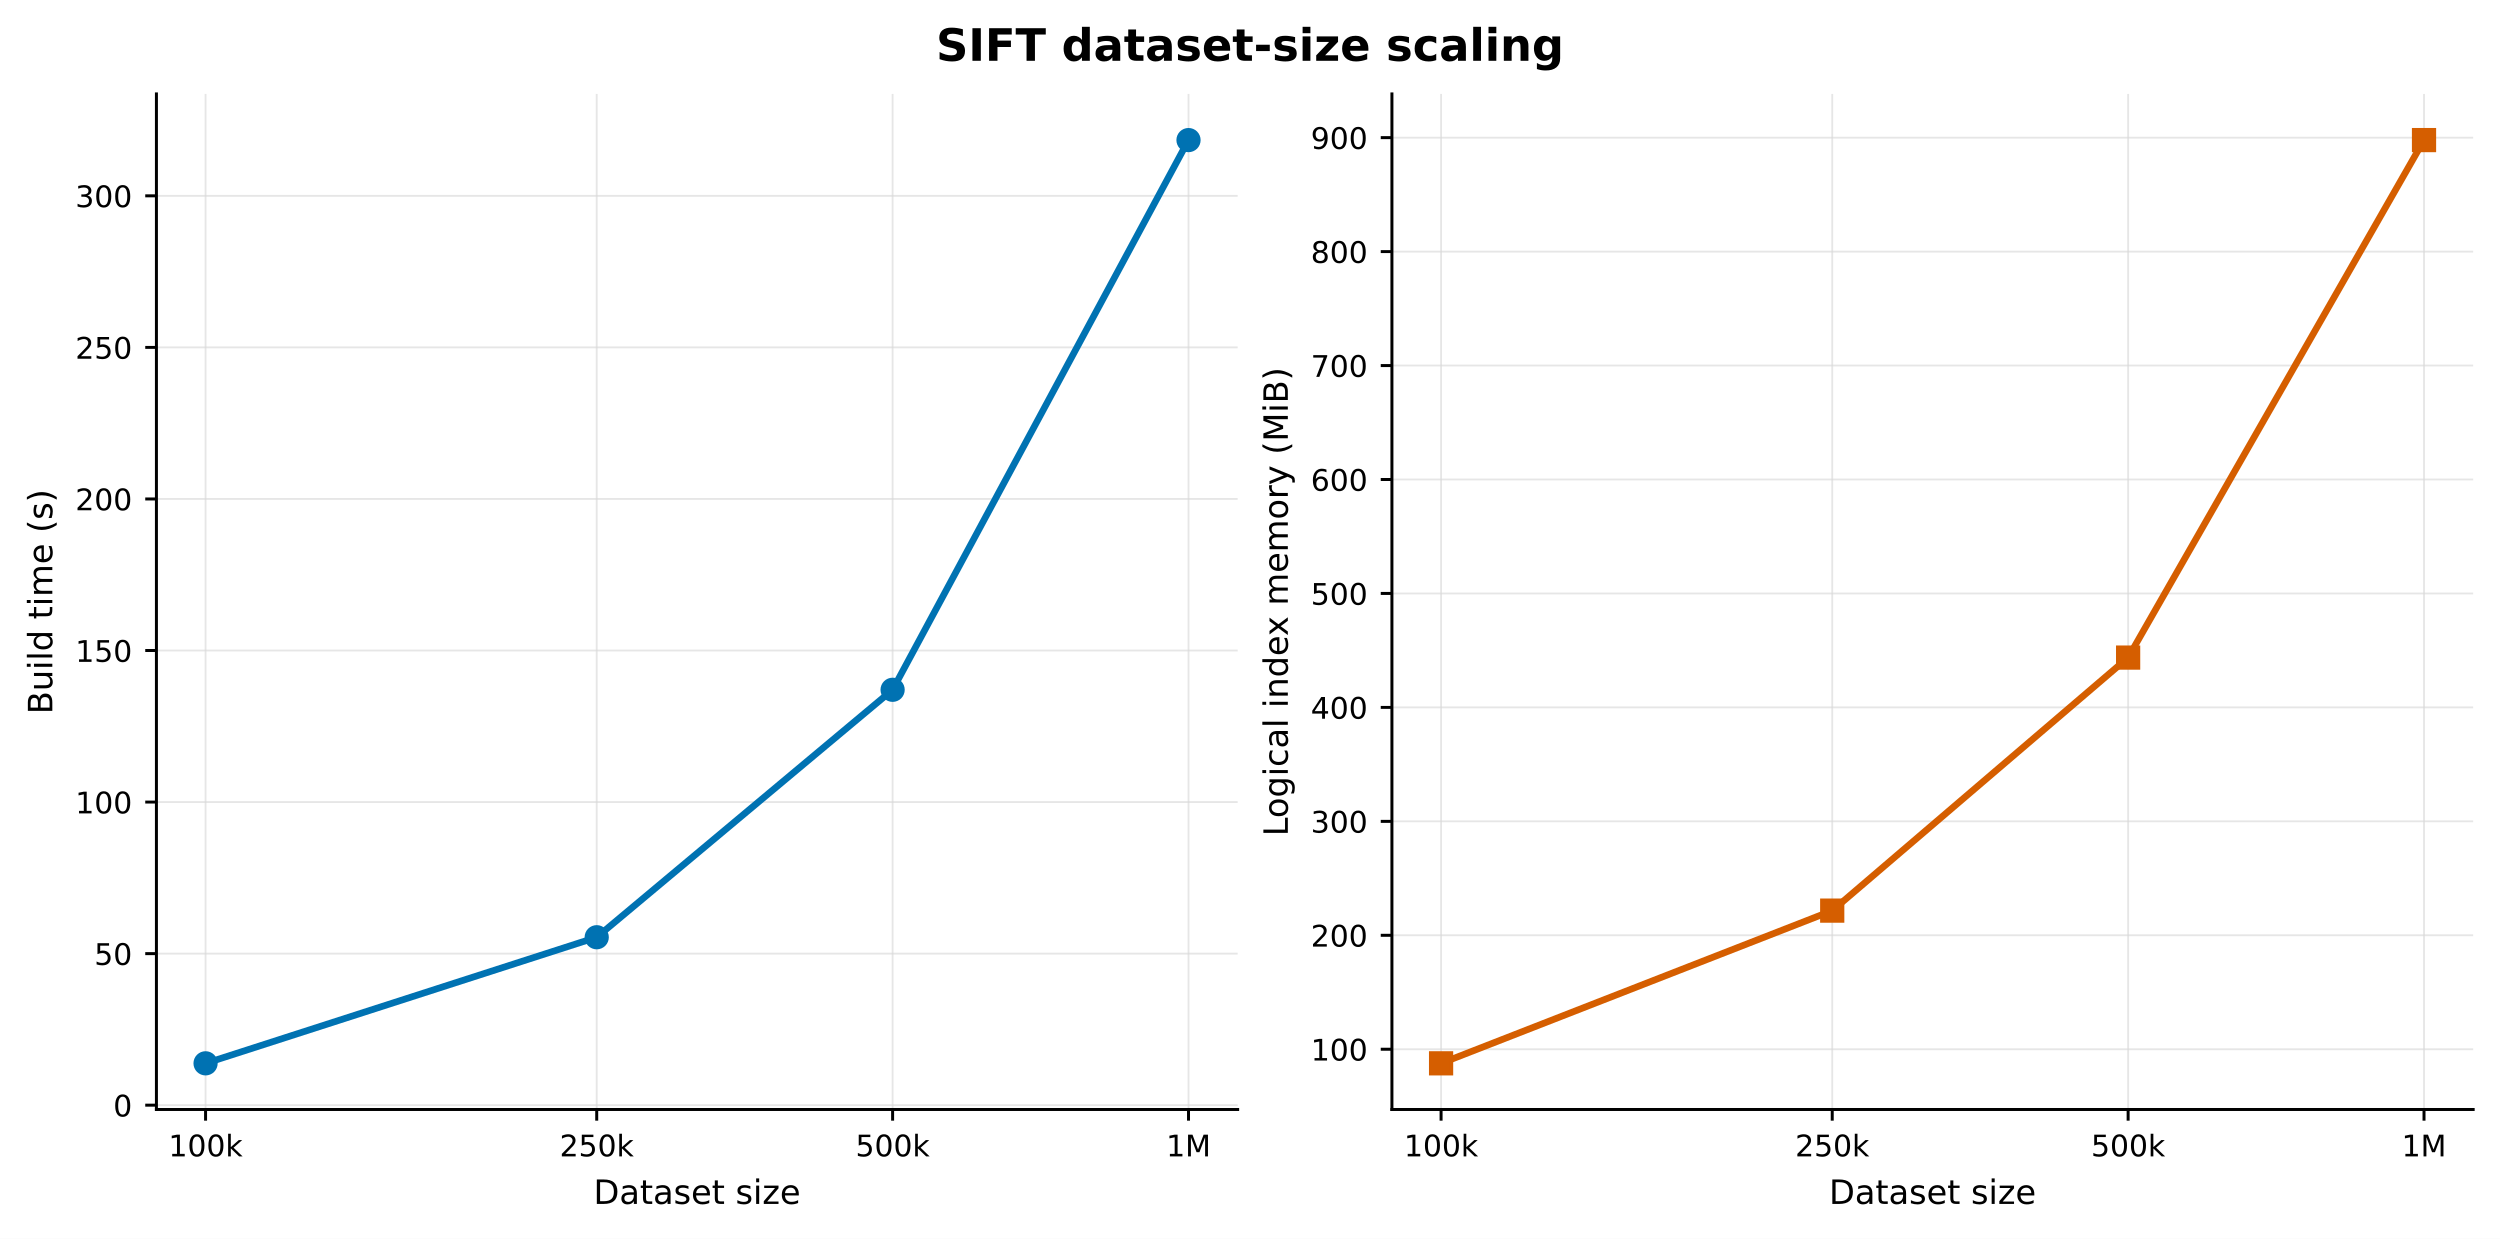
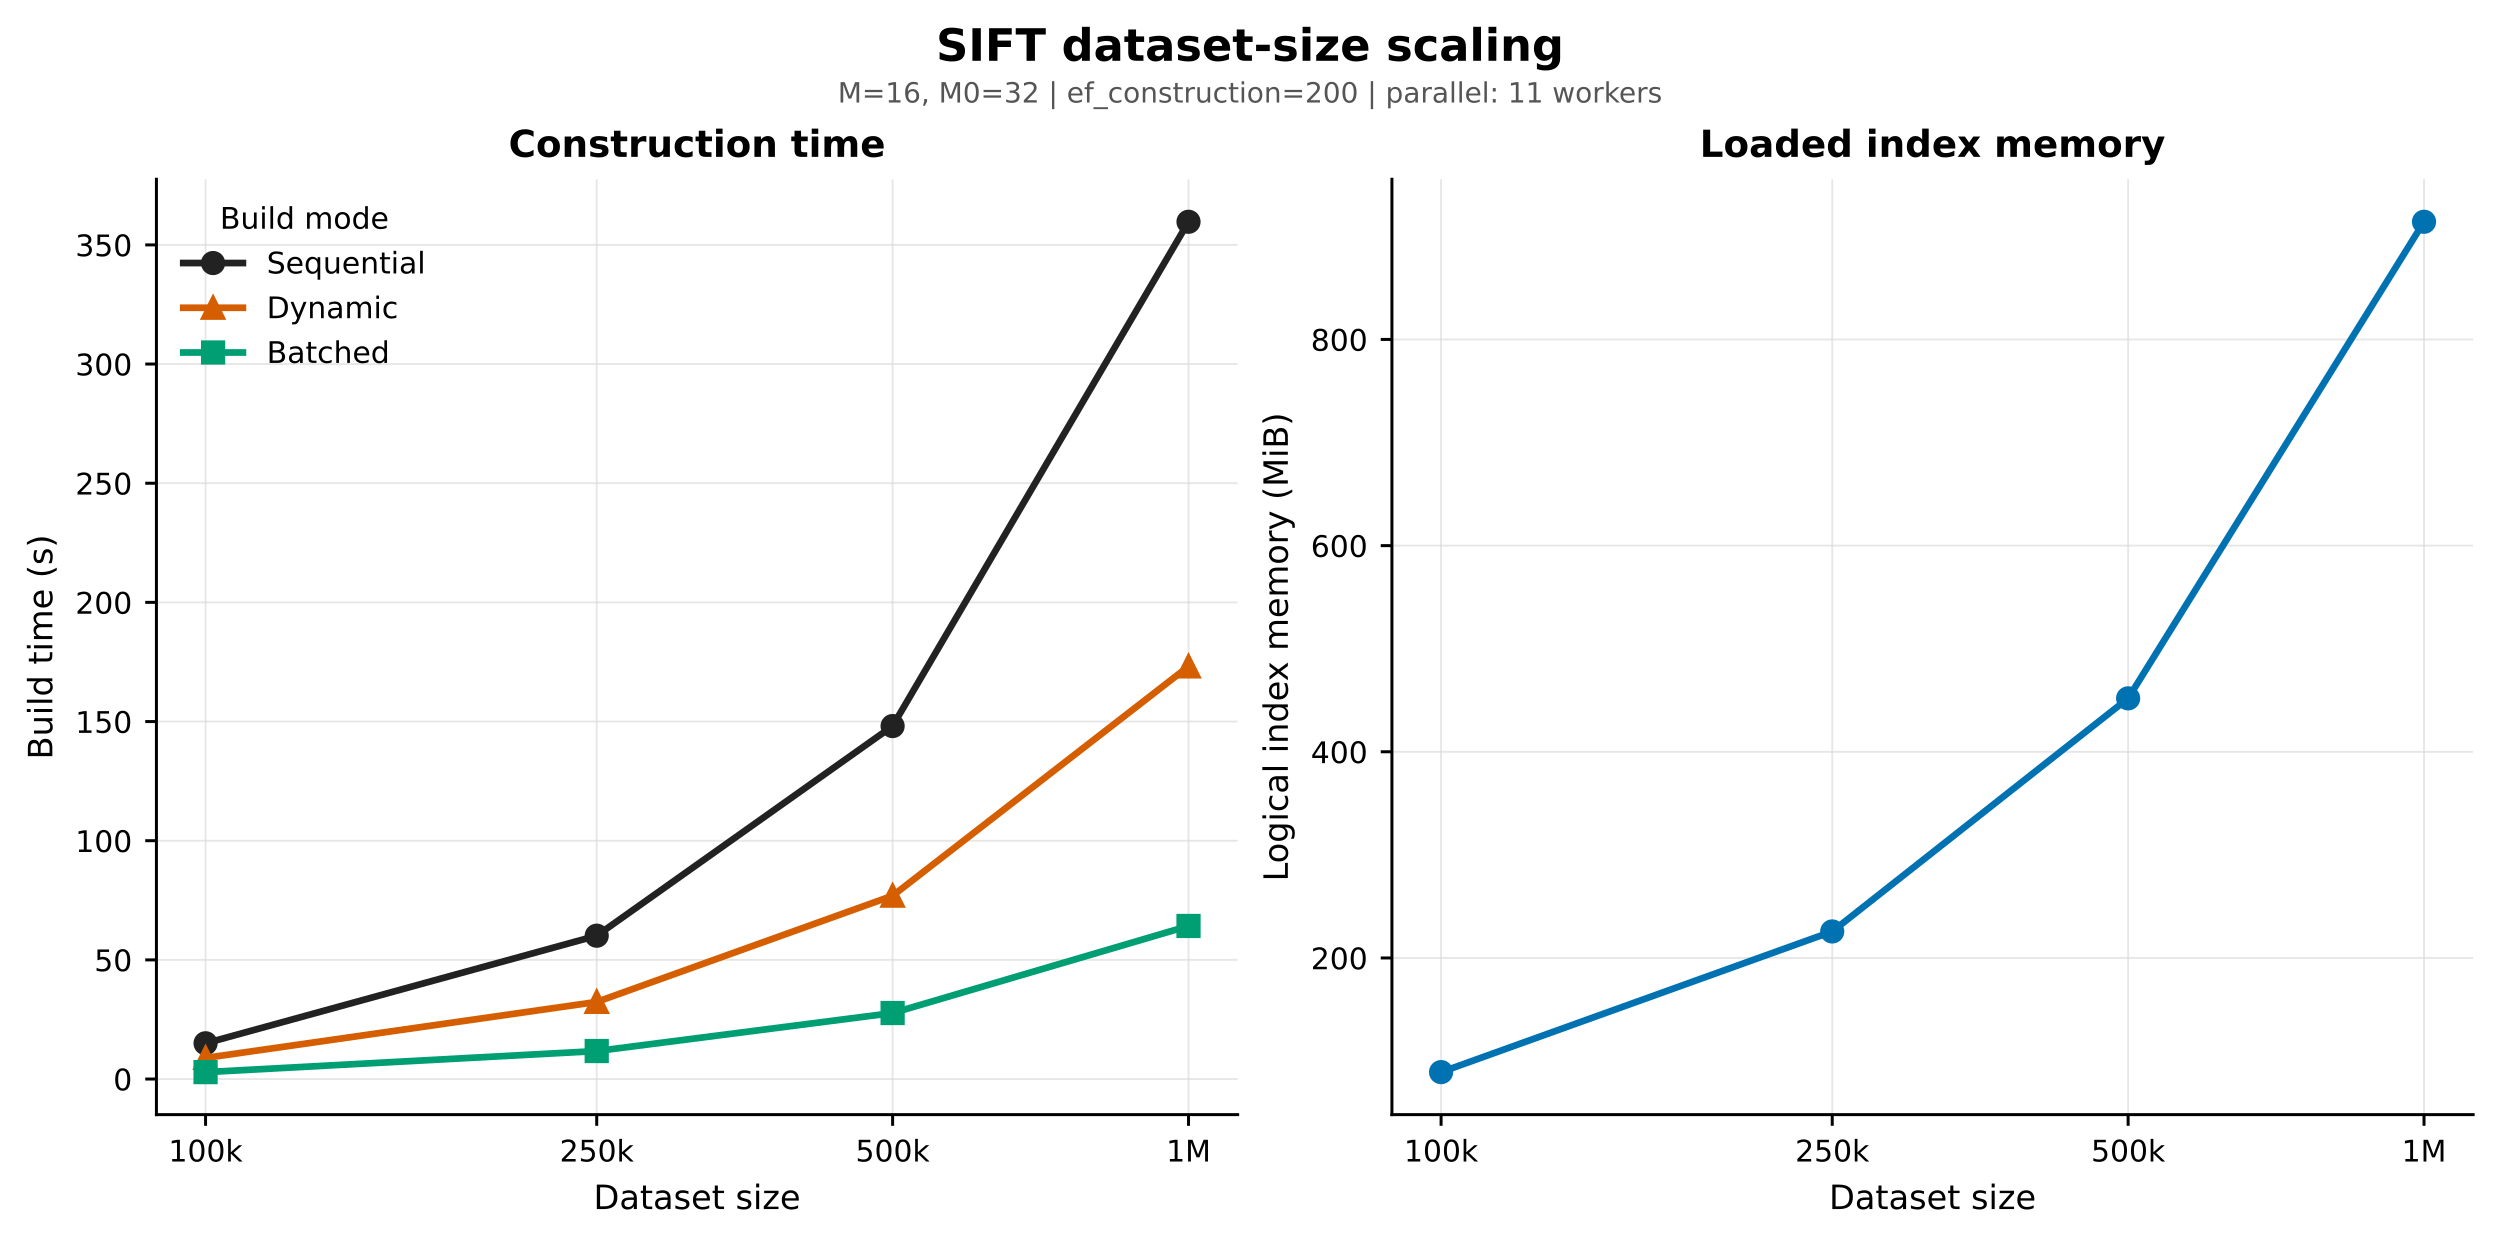
- <svg xmlns="http://www.w3.org/2000/svg" xmlns:xlink="http://www.w3.org/1999/xlink" width="670.8pt" height="332.4pt" viewBox="0 0 670.8 332.4" version="1.1">
+ <svg xmlns="http://www.w3.org/2000/svg" xmlns:xlink="http://www.w3.org/1999/xlink" width="670.8pt" height="333.78pt" viewBox="0 0 670.8 333.78" version="1.1">
  <defs>
    <style type="text/css">*{stroke-linejoin: round; stroke-linecap: butt}</style>
  </defs>
  <g id="figure_1">
    <g id="patch_1">
-       <path d="M 0 332.4  L 670.8 332.4  L 670.8 0  L 0 0  z " style="fill: #ffffff" />
+       <path d="M 0 333.78 L 670.8 333.78 L 670.8 0 L 0 0 z " style="fill: #ffffff" />
    </g>
    <g id="axes_1">
      <g id="patch_2">
-         <path d="M 41.971 297.698  L 332.088 297.698  L 332.088 25.201  L 41.971 25.201  z " style="fill: #ffffff" />
+         <path d="M 41.971 299.078 L 332.088 299.078 L 332.088 48.099 L 41.971 48.099 z " style="fill: #ffffff" />
      </g>
      <g id="matplotlib.axis_1">
        <g id="xtick_1">
          <g id="line2d_1">
-             <path d="M 55.158 297.698  L 55.158 25.201  " clip-path="url(#pb4a0483543)" style="fill: none; stroke: #d9d9d9; stroke-opacity: 0.65; stroke-width: 0.5; stroke-linecap: square" />
+             <path d="M 55.158 299.078 L 55.158 48.099 " clip-path="url(#p6b4b05e9ba)" style="fill: none; stroke: #d9d9d9; stroke-opacity: 0.65; stroke-width: 0.5; stroke-linecap: square" />
          </g>
          <g id="line2d_2">
            <defs>
-               <path id="m82d0e2807a" d="M 0 0  L 0 3  " style="stroke: #000000; stroke-width: 0.8" />
+               <path id="m8cea9a6908" d="M 0 0 L 0 3 " style="stroke: #000000; stroke-width: 0.8" />
            </defs>
            <g>
-               <use xlink:href="#m82d0e2807a" x="55.158" y="297.698" style="stroke: #000000; stroke-width: 0.8" />
+               <use xlink:href="#m8cea9a6908" x="55.158" y="299.078" style="stroke: #000000; stroke-width: 0.8" />
            </g>
          </g>
          <g id="text_1">
-             <text style="font-size: 8px; font-family: 'DejaVu Sans', sans-serif; text-anchor: middle" x="55.158" y="310.277" transform="rotate(-0 55.15784 310.2769)">100k</text>
+             <text style="font-size: 8px; font-family: 'DejaVu Sans', sans-serif; text-anchor: middle" x="55.158" y="311.657" transform="rotate(-0 55.15784 311.6572)">100k</text>
          </g>
        </g>
        <g id="xtick_2">
          <g id="line2d_3">
-             <path d="M 160.112 297.698  L 160.112 25.201  " clip-path="url(#pb4a0483543)" style="fill: none; stroke: #d9d9d9; stroke-opacity: 0.65; stroke-width: 0.5; stroke-linecap: square" />
+             <path d="M 160.112 299.078 L 160.112 48.099 " clip-path="url(#p6b4b05e9ba)" style="fill: none; stroke: #d9d9d9; stroke-opacity: 0.65; stroke-width: 0.5; stroke-linecap: square" />
          </g>
          <g id="line2d_4">
            <g>
-               <use xlink:href="#m82d0e2807a" x="160.112" y="297.698" style="stroke: #000000; stroke-width: 0.8" />
+               <use xlink:href="#m8cea9a6908" x="160.112" y="299.078" style="stroke: #000000; stroke-width: 0.8" />
            </g>
          </g>
          <g id="text_2">
-             <text style="font-size: 8px; font-family: 'DejaVu Sans', sans-serif; text-anchor: middle" x="160.112" y="310.277" transform="rotate(-0 160.1116 310.2769)">250k</text>
+             <text style="font-size: 8px; font-family: 'DejaVu Sans', sans-serif; text-anchor: middle" x="160.112" y="311.657" transform="rotate(-0 160.1116 311.6572)">250k</text>
          </g>
        </g>
        <g id="xtick_3">
          <g id="line2d_5">
-             <path d="M 239.506 297.698  L 239.506 25.201  " clip-path="url(#pb4a0483543)" style="fill: none; stroke: #d9d9d9; stroke-opacity: 0.65; stroke-width: 0.5; stroke-linecap: square" />
+             <path d="M 239.506 299.078 L 239.506 48.099 " clip-path="url(#p6b4b05e9ba)" style="fill: none; stroke: #d9d9d9; stroke-opacity: 0.65; stroke-width: 0.5; stroke-linecap: square" />
          </g>
          <g id="line2d_6">
            <g>
-               <use xlink:href="#m82d0e2807a" x="239.506" y="297.698" style="stroke: #000000; stroke-width: 0.8" />
+               <use xlink:href="#m8cea9a6908" x="239.506" y="299.078" style="stroke: #000000; stroke-width: 0.8" />
            </g>
          </g>
          <g id="text_3">
-             <text style="font-size: 8px; font-family: 'DejaVu Sans', sans-serif; text-anchor: middle" x="239.506" y="310.277" transform="rotate(-0 239.5061 310.2769)">500k</text>
+             <text style="font-size: 8px; font-family: 'DejaVu Sans', sans-serif; text-anchor: middle" x="239.506" y="311.657" transform="rotate(-0 239.5061 311.6572)">500k</text>
          </g>
        </g>
        <g id="xtick_4">
          <g id="line2d_7">
-             <path d="M 318.901 297.698  L 318.901 25.201  " clip-path="url(#pb4a0483543)" style="fill: none; stroke: #d9d9d9; stroke-opacity: 0.65; stroke-width: 0.5; stroke-linecap: square" />
+             <path d="M 318.901 299.078 L 318.901 48.099 " clip-path="url(#p6b4b05e9ba)" style="fill: none; stroke: #d9d9d9; stroke-opacity: 0.65; stroke-width: 0.5; stroke-linecap: square" />
          </g>
          <g id="line2d_8">
            <g>
-               <use xlink:href="#m82d0e2807a" x="318.901" y="297.698" style="stroke: #000000; stroke-width: 0.8" />
+               <use xlink:href="#m8cea9a6908" x="318.901" y="299.078" style="stroke: #000000; stroke-width: 0.8" />
            </g>
          </g>
          <g id="text_4">
-             <text style="font-size: 8px; font-family: 'DejaVu Sans', sans-serif; text-anchor: middle" x="318.901" y="310.276" transform="rotate(-0 318.9006 310.2763)">1M</text>
+             <text style="font-size: 8px; font-family: 'DejaVu Sans', sans-serif; text-anchor: middle" x="318.901" y="311.657" transform="rotate(-0 318.9006 311.6566)">1M</text>
          </g>
        </g>
        <g id="text_5">
-           <text style="font-size: 9px; font-family: 'DejaVu Sans', sans-serif; text-anchor: middle" x="187.029" y="323.037" transform="rotate(-0 187.0292 323.0374)">Dataset size</text>
+           <text style="font-size: 9px; font-family: 'DejaVu Sans', sans-serif; text-anchor: middle" x="187.029" y="324.418" transform="rotate(-0 187.0292 324.4177)">Dataset size</text>
        </g>
      </g>
      <g id="matplotlib.axis_2">
        <g id="ytick_1">
          <g id="line2d_9">
-             <path d="M 41.971 296.539  L 332.088 296.539  " clip-path="url(#pb4a0483543)" style="fill: none; stroke: #d9d9d9; stroke-opacity: 0.65; stroke-width: 0.5; stroke-linecap: square" />
+             <path d="M 41.971 289.528 L 332.088 289.528 " clip-path="url(#p6b4b05e9ba)" style="fill: none; stroke: #d9d9d9; stroke-opacity: 0.65; stroke-width: 0.5; stroke-linecap: square" />
          </g>
          <g id="line2d_10">
            <defs>
-               <path id="m4f04677eba" d="M 0 0  L -3 0  " style="stroke: #000000; stroke-width: 0.8" />
+               <path id="m367ddfedae" d="M 0 0 L -3 0 " style="stroke: #000000; stroke-width: 0.8" />
            </defs>
            <g>
-               <use xlink:href="#m4f04677eba" x="41.971" y="296.539" style="stroke: #000000; stroke-width: 0.8" />
+               <use xlink:href="#m367ddfedae" x="41.971" y="289.528" style="stroke: #000000; stroke-width: 0.8" />
            </g>
          </g>
          <g id="text_6">
-             <text style="font-size: 8px; font-family: 'DejaVu Sans', sans-serif; text-anchor: end" x="35.471" y="299.578" transform="rotate(-0 35.4707 299.578)">0</text>
+             <text style="font-size: 8px; font-family: 'DejaVu Sans', sans-serif; text-anchor: end" x="35.471" y="292.567" transform="rotate(-0 35.4707 292.567)">0</text>
          </g>
        </g>
        <g id="ytick_2">
          <g id="line2d_11">
-             <path d="M 41.971 255.874  L 332.088 255.874  " clip-path="url(#pb4a0483543)" style="fill: none; stroke: #d9d9d9; stroke-opacity: 0.65; stroke-width: 0.5; stroke-linecap: square" />
+             <path d="M 41.971 257.554 L 332.088 257.554 " clip-path="url(#p6b4b05e9ba)" style="fill: none; stroke: #d9d9d9; stroke-opacity: 0.65; stroke-width: 0.5; stroke-linecap: square" />
          </g>
          <g id="line2d_12">
            <g>
-               <use xlink:href="#m4f04677eba" x="41.971" y="255.874" style="stroke: #000000; stroke-width: 0.8" />
+               <use xlink:href="#m367ddfedae" x="41.971" y="257.554" style="stroke: #000000; stroke-width: 0.8" />
            </g>
          </g>
          <g id="text_7">
-             <text style="font-size: 8px; font-family: 'DejaVu Sans', sans-serif; text-anchor: end" x="35.471" y="258.913" transform="rotate(-0 35.4707 258.9135)">50</text>
+             <text style="font-size: 8px; font-family: 'DejaVu Sans', sans-serif; text-anchor: end" x="35.471" y="260.593" transform="rotate(-0 35.4707 260.593)">50</text>
          </g>
        </g>
        <g id="ytick_3">
          <g id="line2d_13">
-             <path d="M 41.971 215.21  L 332.088 215.21  " clip-path="url(#pb4a0483543)" style="fill: none; stroke: #d9d9d9; stroke-opacity: 0.65; stroke-width: 0.5; stroke-linecap: square" />
+             <path d="M 41.971 225.58 L 332.088 225.58 " clip-path="url(#p6b4b05e9ba)" style="fill: none; stroke: #d9d9d9; stroke-opacity: 0.65; stroke-width: 0.5; stroke-linecap: square" />
          </g>
          <g id="line2d_14">
            <g>
-               <use xlink:href="#m4f04677eba" x="41.971" y="215.21" style="stroke: #000000; stroke-width: 0.8" />
+               <use xlink:href="#m367ddfedae" x="41.971" y="225.58" style="stroke: #000000; stroke-width: 0.8" />
            </g>
          </g>
          <g id="text_8">
-             <text style="font-size: 8px; font-family: 'DejaVu Sans', sans-serif; text-anchor: end" x="35.471" y="218.249" transform="rotate(-0 35.4707 218.2489)">100</text>
+             <text style="font-size: 8px; font-family: 'DejaVu Sans', sans-serif; text-anchor: end" x="35.471" y="228.619" transform="rotate(-0 35.4707 228.6189)">100</text>
          </g>
        </g>
        <g id="ytick_4">
          <g id="line2d_15">
-             <path d="M 41.971 174.545  L 332.088 174.545  " clip-path="url(#pb4a0483543)" style="fill: none; stroke: #d9d9d9; stroke-opacity: 0.65; stroke-width: 0.5; stroke-linecap: square" />
+             <path d="M 41.971 193.606 L 332.088 193.606 " clip-path="url(#p6b4b05e9ba)" style="fill: none; stroke: #d9d9d9; stroke-opacity: 0.65; stroke-width: 0.5; stroke-linecap: square" />
          </g>
          <g id="line2d_16">
            <g>
-               <use xlink:href="#m4f04677eba" x="41.971" y="174.545" style="stroke: #000000; stroke-width: 0.8" />
+               <use xlink:href="#m367ddfedae" x="41.971" y="193.606" style="stroke: #000000; stroke-width: 0.8" />
            </g>
          </g>
          <g id="text_9">
-             <text style="font-size: 8px; font-family: 'DejaVu Sans', sans-serif; text-anchor: end" x="35.471" y="177.584" transform="rotate(-0 35.4707 177.5844)">150</text>
+             <text style="font-size: 8px; font-family: 'DejaVu Sans', sans-serif; text-anchor: end" x="35.471" y="196.645" transform="rotate(-0 35.4707 196.6448)">150</text>
          </g>
        </g>
        <g id="ytick_5">
          <g id="line2d_17">
-             <path d="M 41.971 133.881  L 332.088 133.881  " clip-path="url(#pb4a0483543)" style="fill: none; stroke: #d9d9d9; stroke-opacity: 0.65; stroke-width: 0.5; stroke-linecap: square" />
+             <path d="M 41.971 161.632 L 332.088 161.632 " clip-path="url(#p6b4b05e9ba)" style="fill: none; stroke: #d9d9d9; stroke-opacity: 0.65; stroke-width: 0.5; stroke-linecap: square" />
          </g>
          <g id="line2d_18">
            <g>
-               <use xlink:href="#m4f04677eba" x="41.971" y="133.881" style="stroke: #000000; stroke-width: 0.8" />
+               <use xlink:href="#m367ddfedae" x="41.971" y="161.632" style="stroke: #000000; stroke-width: 0.8" />
            </g>
          </g>
          <g id="text_10">
-             <text style="font-size: 8px; font-family: 'DejaVu Sans', sans-serif; text-anchor: end" x="35.471" y="136.92" transform="rotate(-0 35.4707 136.9198)">200</text>
+             <text style="font-size: 8px; font-family: 'DejaVu Sans', sans-serif; text-anchor: end" x="35.471" y="164.671" transform="rotate(-0 35.4707 164.6708)">200</text>
          </g>
        </g>
        <g id="ytick_6">
          <g id="line2d_19">
-             <path d="M 41.971 93.216  L 332.088 93.216  " clip-path="url(#pb4a0483543)" style="fill: none; stroke: #d9d9d9; stroke-opacity: 0.65; stroke-width: 0.5; stroke-linecap: square" />
+             <path d="M 41.971 129.658 L 332.088 129.658 " clip-path="url(#p6b4b05e9ba)" style="fill: none; stroke: #d9d9d9; stroke-opacity: 0.65; stroke-width: 0.5; stroke-linecap: square" />
          </g>
          <g id="line2d_20">
            <g>
-               <use xlink:href="#m4f04677eba" x="41.971" y="93.216" style="stroke: #000000; stroke-width: 0.8" />
+               <use xlink:href="#m367ddfedae" x="41.971" y="129.658" style="stroke: #000000; stroke-width: 0.8" />
            </g>
          </g>
          <g id="text_11">
-             <text style="font-size: 8px; font-family: 'DejaVu Sans', sans-serif; text-anchor: end" x="35.471" y="96.255" transform="rotate(-0 35.4707 96.2553)">250</text>
+             <text style="font-size: 8px; font-family: 'DejaVu Sans', sans-serif; text-anchor: end" x="35.471" y="132.697" transform="rotate(-0 35.4707 132.6967)">250</text>
          </g>
        </g>
        <g id="ytick_7">
          <g id="line2d_21">
-             <path d="M 41.971 52.552  L 332.088 52.552  " clip-path="url(#pb4a0483543)" style="fill: none; stroke: #d9d9d9; stroke-opacity: 0.65; stroke-width: 0.5; stroke-linecap: square" />
+             <path d="M 41.971 97.684 L 332.088 97.684 " clip-path="url(#p6b4b05e9ba)" style="fill: none; stroke: #d9d9d9; stroke-opacity: 0.65; stroke-width: 0.5; stroke-linecap: square" />
          </g>
          <g id="line2d_22">
            <g>
-               <use xlink:href="#m4f04677eba" x="41.971" y="52.552" style="stroke: #000000; stroke-width: 0.8" />
+               <use xlink:href="#m367ddfedae" x="41.971" y="97.684" style="stroke: #000000; stroke-width: 0.8" />
            </g>
          </g>
          <g id="text_12">
-             <text style="font-size: 8px; font-family: 'DejaVu Sans', sans-serif; text-anchor: end" x="35.471" y="55.591" transform="rotate(-0 35.4707 55.59076)">300</text>
-           </g>
-         </g>
-         <g id="text_13">
-           <text style="font-size: 9px; font-family: 'DejaVu Sans', sans-serif; text-anchor: middle" x="14.039" y="161.45" transform="rotate(-90 14.03859 161.4498)">Build time (s)</text>
-         </g>
-       </g>
-       <g id="line2d_23">
-         <path d="M 55.158 285.312  L 160.112 251.479  L 239.506 185.085  L 318.901 37.588  " clip-path="url(#pb4a0483543)" style="fill: none; stroke: #0072b2; stroke-width: 1.8; stroke-linecap: square" />
+             <text style="font-size: 8px; font-family: 'DejaVu Sans', sans-serif; text-anchor: end" x="35.471" y="100.723" transform="rotate(-0 35.4707 100.7227)">300</text>
+           </g>
+         </g>
+         <g id="ytick_8">
+           <g id="line2d_23">
+             <path d="M 41.971 65.71 L 332.088 65.71 " clip-path="url(#p6b4b05e9ba)" style="fill: none; stroke: #d9d9d9; stroke-opacity: 0.65; stroke-width: 0.5; stroke-linecap: square" />
+           </g>
+           <g id="line2d_24">
+             <g>
+               <use xlink:href="#m367ddfedae" x="41.971" y="65.71" style="stroke: #000000; stroke-width: 0.8" />
+             </g>
+           </g>
+           <g id="text_13">
+             <text style="font-size: 8px; font-family: 'DejaVu Sans', sans-serif; text-anchor: end" x="35.471" y="68.749" transform="rotate(-0 35.4707 68.74862)">350</text>
+           </g>
+         </g>
+         <g id="text_14">
+           <text style="font-size: 9px; font-family: 'DejaVu Sans', sans-serif; text-anchor: middle" x="14.039" y="173.589" transform="rotate(-90 14.03859 173.5886)">Build time (s)</text>
+         </g>
+       </g>
+       <g id="line2d_25">
+         <path d="M 55.158 279.932 L 160.112 251.068 L 239.506 194.815 L 318.901 59.507 " clip-path="url(#p6b4b05e9ba)" style="fill: none; stroke: #222222; stroke-width: 1.8; stroke-linecap: square" />
        <defs>
-           <path id="md39292e509" d="M 0 2.75  C 0.729 2.75 1.429 2.46 1.945 1.945  C 2.46 1.429 2.75 0.729 2.75 0  C 2.75 -0.729 2.46 -1.429 1.945 -1.945  C 1.429 -2.46 0.729 -2.75 0 -2.75  C -0.729 -2.75 -1.429 -2.46 -1.945 -1.945  C -2.46 -1.429 -2.75 -0.729 -2.75 0  C -2.75 0.729 -2.46 1.429 -1.945 1.945  C -1.429 2.46 -0.729 2.75 0 2.75  z " style="stroke: #0072b2" />
+           <path id="m003d7ee385" d="M 0 2.75 C 0.729 2.75 1.429 2.46 1.945 1.945 C 2.46 1.429 2.75 0.729 2.75 0 C 2.75 -0.729 2.46 -1.429 1.945 -1.945 C 1.429 -2.46 0.729 -2.75 0 -2.75 C -0.729 -2.75 -1.429 -2.46 -1.945 -1.945 C -2.46 -1.429 -2.75 -0.729 -2.75 0 C -2.75 0.729 -2.46 1.429 -1.945 1.945 C -1.429 2.46 -0.729 2.75 0 2.75 z " style="stroke: #222222" />
        </defs>
-         <g clip-path="url(#pb4a0483543)">
-           <use xlink:href="#md39292e509" x="55.158" y="285.312" style="fill: #0072b2; stroke: #0072b2" />
-           <use xlink:href="#md39292e509" x="160.112" y="251.479" style="fill: #0072b2; stroke: #0072b2" />
-           <use xlink:href="#md39292e509" x="239.506" y="185.085" style="fill: #0072b2; stroke: #0072b2" />
-           <use xlink:href="#md39292e509" x="318.901" y="37.588" style="fill: #0072b2; stroke: #0072b2" />
+         <g clip-path="url(#p6b4b05e9ba)">
+           <use xlink:href="#m003d7ee385" x="55.158" y="279.932" style="fill: #222222; stroke: #222222" />
+           <use xlink:href="#m003d7ee385" x="160.112" y="251.068" style="fill: #222222; stroke: #222222" />
+           <use xlink:href="#m003d7ee385" x="239.506" y="194.815" style="fill: #222222; stroke: #222222" />
+           <use xlink:href="#m003d7ee385" x="318.901" y="59.507" style="fill: #222222; stroke: #222222" />
+         </g>
+       </g>
+       <g id="line2d_26">
+         <path d="M 55.158 283.853 L 160.112 268.835 L 239.506 240.34 L 318.901 178.812 " clip-path="url(#p6b4b05e9ba)" style="fill: none; stroke: #d55e00; stroke-width: 1.8; stroke-linecap: square" />
+         <defs>
+           <path id="m3664ea0b49" d="M 0 -2.75 L -2.75 2.75 L 2.75 2.75 z " style="stroke: #d55e00; stroke-linejoin: miter" />
+         </defs>
+         <g clip-path="url(#p6b4b05e9ba)">
+           <use xlink:href="#m3664ea0b49" x="55.158" y="283.853" style="fill: #d55e00; stroke: #d55e00; stroke-linejoin: miter" />
+           <use xlink:href="#m3664ea0b49" x="160.112" y="268.835" style="fill: #d55e00; stroke: #d55e00; stroke-linejoin: miter" />
+           <use xlink:href="#m3664ea0b49" x="239.506" y="240.34" style="fill: #d55e00; stroke: #d55e00; stroke-linejoin: miter" />
+           <use xlink:href="#m3664ea0b49" x="318.901" y="178.812" style="fill: #d55e00; stroke: #d55e00; stroke-linejoin: miter" />
+         </g>
+       </g>
+       <g id="line2d_27">
+         <path d="M 55.158 287.67 L 160.112 282.014 L 239.506 271.817 L 318.901 248.455 " clip-path="url(#p6b4b05e9ba)" style="fill: none; stroke: #009e73; stroke-width: 1.8; stroke-linecap: square" />
+         <defs>
+           <path id="m1ece31d849" d="M -2.75 2.75 L 2.75 2.75 L 2.75 -2.75 L -2.75 -2.75 z " style="stroke: #009e73; stroke-linejoin: miter" />
+         </defs>
+         <g clip-path="url(#p6b4b05e9ba)">
+           <use xlink:href="#m1ece31d849" x="55.158" y="287.67" style="fill: #009e73; stroke: #009e73; stroke-linejoin: miter" />
+           <use xlink:href="#m1ece31d849" x="160.112" y="282.014" style="fill: #009e73; stroke: #009e73; stroke-linejoin: miter" />
+           <use xlink:href="#m1ece31d849" x="239.506" y="271.817" style="fill: #009e73; stroke: #009e73; stroke-linejoin: miter" />
+           <use xlink:href="#m1ece31d849" x="318.901" y="248.455" style="fill: #009e73; stroke: #009e73; stroke-linejoin: miter" />
        </g>
      </g>
      <g id="patch_3">
-         <path d="M 41.971 297.698  L 41.971 25.201  " style="fill: none; stroke: #000000; stroke-width: 0.8; stroke-linejoin: miter; stroke-linecap: square" />
+         <path d="M 41.971 299.078 L 41.971 48.099 " style="fill: none; stroke: #000000; stroke-width: 0.8; stroke-linejoin: miter; stroke-linecap: square" />
      </g>
      <g id="patch_4">
-         <path d="M 41.971 297.698  L 332.088 297.698  " style="fill: none; stroke: #000000; stroke-width: 0.8; stroke-linejoin: miter; stroke-linecap: square" />
+         <path d="M 41.971 299.078 L 332.088 299.078 " style="fill: none; stroke: #000000; stroke-width: 0.8; stroke-linejoin: miter; stroke-linecap: square" />
+       </g>
+       <g id="text_15">
+         <text style="font-weight: 700; font-size: 10px; font-family: 'DejaVu Sans', sans-serif; text-anchor: middle" x="187.029" y="42.099" transform="rotate(-0 187.0292 42.09868)">Construction time</text>
+       </g>
+       <g id="legend_1">
+         <g id="text_16">
+           <text style="font-size: 8px; font-family: 'DejaVu Sans', sans-serif; text-anchor: start" x="59.027" y="61.377" transform="rotate(-0 59.02695 61.37743)">Build mode</text>
+         </g>
+         <g id="line2d_28">
+           <path d="M 49.171 70.578 L 57.171 70.578 L 65.171 70.578 " style="fill: none; stroke: #222222; stroke-width: 1.8; stroke-linecap: square" />
+           <g>
+             <use xlink:href="#m003d7ee385" x="57.171" y="70.578" style="fill: #222222; stroke: #222222" />
+           </g>
+         </g>
+         <g id="text_17">
+           <text style="font-size: 8px; font-family: 'DejaVu Sans', sans-serif; text-anchor: start" x="71.571" y="73.378" transform="rotate(-0 71.5707 73.37805)">Sequential</text>
+         </g>
+         <g id="line2d_29">
+           <path d="M 49.171 82.579 L 57.171 82.579 L 65.171 82.579 " style="fill: none; stroke: #d55e00; stroke-width: 1.8; stroke-linecap: square" />
+           <g>
+             <use xlink:href="#m3664ea0b49" x="57.171" y="82.579" style="fill: #d55e00; stroke: #d55e00; stroke-linejoin: miter" />
+           </g>
+         </g>
+         <g id="text_18">
+           <text style="font-size: 8px; font-family: 'DejaVu Sans', sans-serif; text-anchor: start" x="71.571" y="85.379" transform="rotate(-0 71.5707 85.37868)">Dynamic</text>
+         </g>
+         <g id="line2d_30">
+           <path d="M 49.171 94.579 L 57.171 94.579 L 65.171 94.579 " style="fill: none; stroke: #009e73; stroke-width: 1.8; stroke-linecap: square" />
+           <g>
+             <use xlink:href="#m1ece31d849" x="57.171" y="94.579" style="fill: #009e73; stroke: #009e73; stroke-linejoin: miter" />
+           </g>
+         </g>
+         <g id="text_19">
+           <text style="font-size: 8px; font-family: 'DejaVu Sans', sans-serif; text-anchor: start" x="71.571" y="97.379" transform="rotate(-0 71.5707 97.3793)">Batched</text>
+         </g>
      </g>
    </g>
    <g id="axes_2">
      <g id="patch_5">
-         <path d="M 373.482 297.698  L 663.6 297.698  L 663.6 25.201  L 373.482 25.201  z " style="fill: #ffffff" />
+         <path d="M 373.482 299.078 L 663.6 299.078 L 663.6 48.099 L 373.482 48.099 z " style="fill: #ffffff" />
      </g>
      <g id="matplotlib.axis_3">
        <g id="xtick_5">
-           <g id="line2d_24">
-             <path d="M 386.67 297.698  L 386.67 25.201  " clip-path="url(#p98daf5ab69)" style="fill: none; stroke: #d9d9d9; stroke-opacity: 0.65; stroke-width: 0.5; stroke-linecap: square" />
-           </g>
-           <g id="line2d_25">
-             <g>
-               <use xlink:href="#m82d0e2807a" x="386.67" y="297.698" style="stroke: #000000; stroke-width: 0.8" />
-             </g>
-           </g>
-           <g id="text_14">
-             <text style="font-size: 8px; font-family: 'DejaVu Sans', sans-serif; text-anchor: middle" x="386.67" y="310.277" transform="rotate(-0 386.6696 310.2769)">100k</text>
+           <g id="line2d_31">
+             <path d="M 386.67 299.078 L 386.67 48.099 " clip-path="url(#pa9bfee4b8a)" style="fill: none; stroke: #d9d9d9; stroke-opacity: 0.65; stroke-width: 0.5; stroke-linecap: square" />
+           </g>
+           <g id="line2d_32">
+             <g>
+               <use xlink:href="#m8cea9a6908" x="386.67" y="299.078" style="stroke: #000000; stroke-width: 0.8" />
+             </g>
+           </g>
+           <g id="text_20">
+             <text style="font-size: 8px; font-family: 'DejaVu Sans', sans-serif; text-anchor: middle" x="386.67" y="311.657" transform="rotate(-0 386.6696 311.6572)">100k</text>
          </g>
        </g>
        <g id="xtick_6">
-           <g id="line2d_26">
-             <path d="M 491.623 297.698  L 491.623 25.201  " clip-path="url(#p98daf5ab69)" style="fill: none; stroke: #d9d9d9; stroke-opacity: 0.65; stroke-width: 0.5; stroke-linecap: square" />
-           </g>
-           <g id="line2d_27">
-             <g>
-               <use xlink:href="#m82d0e2807a" x="491.623" y="297.698" style="stroke: #000000; stroke-width: 0.8" />
-             </g>
-           </g>
-           <g id="text_15">
-             <text style="font-size: 8px; font-family: 'DejaVu Sans', sans-serif; text-anchor: middle" x="491.623" y="310.277" transform="rotate(-0 491.6234 310.2769)">250k</text>
+           <g id="line2d_33">
+             <path d="M 491.623 299.078 L 491.623 48.099 " clip-path="url(#pa9bfee4b8a)" style="fill: none; stroke: #d9d9d9; stroke-opacity: 0.65; stroke-width: 0.5; stroke-linecap: square" />
+           </g>
+           <g id="line2d_34">
+             <g>
+               <use xlink:href="#m8cea9a6908" x="491.623" y="299.078" style="stroke: #000000; stroke-width: 0.8" />
+             </g>
+           </g>
+           <g id="text_21">
+             <text style="font-size: 8px; font-family: 'DejaVu Sans', sans-serif; text-anchor: middle" x="491.623" y="311.657" transform="rotate(-0 491.6234 311.6572)">250k</text>
          </g>
        </g>
        <g id="xtick_7">
-           <g id="line2d_28">
-             <path d="M 571.018 297.698  L 571.018 25.201  " clip-path="url(#p98daf5ab69)" style="fill: none; stroke: #d9d9d9; stroke-opacity: 0.65; stroke-width: 0.5; stroke-linecap: square" />
-           </g>
-           <g id="line2d_29">
-             <g>
-               <use xlink:href="#m82d0e2807a" x="571.018" y="297.698" style="stroke: #000000; stroke-width: 0.8" />
-             </g>
-           </g>
-           <g id="text_16">
-             <text style="font-size: 8px; font-family: 'DejaVu Sans', sans-serif; text-anchor: middle" x="571.018" y="310.277" transform="rotate(-0 571.0179 310.2769)">500k</text>
+           <g id="line2d_35">
+             <path d="M 571.018 299.078 L 571.018 48.099 " clip-path="url(#pa9bfee4b8a)" style="fill: none; stroke: #d9d9d9; stroke-opacity: 0.65; stroke-width: 0.5; stroke-linecap: square" />
+           </g>
+           <g id="line2d_36">
+             <g>
+               <use xlink:href="#m8cea9a6908" x="571.018" y="299.078" style="stroke: #000000; stroke-width: 0.8" />
+             </g>
+           </g>
+           <g id="text_22">
+             <text style="font-size: 8px; font-family: 'DejaVu Sans', sans-serif; text-anchor: middle" x="571.018" y="311.657" transform="rotate(-0 571.0179 311.6572)">500k</text>
          </g>
        </g>
        <g id="xtick_8">
-           <g id="line2d_30">
-             <path d="M 650.412 297.698  L 650.412 25.201  " clip-path="url(#p98daf5ab69)" style="fill: none; stroke: #d9d9d9; stroke-opacity: 0.65; stroke-width: 0.5; stroke-linecap: square" />
-           </g>
-           <g id="line2d_31">
-             <g>
-               <use xlink:href="#m82d0e2807a" x="650.412" y="297.698" style="stroke: #000000; stroke-width: 0.8" />
-             </g>
-           </g>
-           <g id="text_17">
-             <text style="font-size: 8px; font-family: 'DejaVu Sans', sans-serif; text-anchor: middle" x="650.412" y="310.276" transform="rotate(-0 650.4124 310.2763)">1M</text>
-           </g>
-         </g>
-         <g id="text_18">
-           <text style="font-size: 9px; font-family: 'DejaVu Sans', sans-serif; text-anchor: middle" x="518.541" y="323.037" transform="rotate(-0 518.541 323.0374)">Dataset size</text>
+           <g id="line2d_37">
+             <path d="M 650.412 299.078 L 650.412 48.099 " clip-path="url(#pa9bfee4b8a)" style="fill: none; stroke: #d9d9d9; stroke-opacity: 0.65; stroke-width: 0.5; stroke-linecap: square" />
+           </g>
+           <g id="line2d_38">
+             <g>
+               <use xlink:href="#m8cea9a6908" x="650.412" y="299.078" style="stroke: #000000; stroke-width: 0.8" />
+             </g>
+           </g>
+           <g id="text_23">
+             <text style="font-size: 8px; font-family: 'DejaVu Sans', sans-serif; text-anchor: middle" x="650.412" y="311.657" transform="rotate(-0 650.4124 311.6566)">1M</text>
+           </g>
+         </g>
+         <g id="text_24">
+           <text style="font-size: 9px; font-family: 'DejaVu Sans', sans-serif; text-anchor: middle" x="518.541" y="324.418" transform="rotate(-0 518.541 324.4177)">Dataset size</text>
        </g>
      </g>
      <g id="matplotlib.axis_4">
-         <g id="ytick_8">
-           <g id="line2d_32">
-             <path d="M 373.482 281.532  L 663.6 281.532  " clip-path="url(#p98daf5ab69)" style="fill: none; stroke: #d9d9d9; stroke-opacity: 0.65; stroke-width: 0.5; stroke-linecap: square" />
-           </g>
-           <g id="line2d_33">
-             <g>
-               <use xlink:href="#m4f04677eba" x="373.482" y="281.532" style="stroke: #000000; stroke-width: 0.8" />
-             </g>
-           </g>
-           <g id="text_19">
-             <text style="font-size: 8px; font-family: 'DejaVu Sans', sans-serif; text-anchor: end" x="366.982" y="284.571" transform="rotate(-0 366.9825 284.571)">100</text>
-           </g>
-         </g>
        <g id="ytick_9">
-           <g id="line2d_34">
-             <path d="M 373.482 250.957  L 663.6 250.957  " clip-path="url(#p98daf5ab69)" style="fill: none; stroke: #d9d9d9; stroke-opacity: 0.65; stroke-width: 0.5; stroke-linecap: square" />
-           </g>
-           <g id="line2d_35">
-             <g>
-               <use xlink:href="#m4f04677eba" x="373.482" y="250.957" style="stroke: #000000; stroke-width: 0.8" />
-             </g>
-           </g>
-           <g id="text_20">
-             <text style="font-size: 8px; font-family: 'DejaVu Sans', sans-serif; text-anchor: end" x="366.982" y="253.996" transform="rotate(-0 366.9825 253.9963)">200</text>
+           <g id="line2d_39">
+             <path d="M 373.482 257.041 L 663.6 257.041 " clip-path="url(#pa9bfee4b8a)" style="fill: none; stroke: #d9d9d9; stroke-opacity: 0.65; stroke-width: 0.5; stroke-linecap: square" />
+           </g>
+           <g id="line2d_40">
+             <g>
+               <use xlink:href="#m367ddfedae" x="373.482" y="257.041" style="stroke: #000000; stroke-width: 0.8" />
+             </g>
+           </g>
+           <g id="text_25">
+             <text style="font-size: 8px; font-family: 'DejaVu Sans', sans-serif; text-anchor: end" x="366.982" y="260.08" transform="rotate(-0 366.9825 260.0796)">200</text>
          </g>
        </g>
        <g id="ytick_10">
-           <g id="line2d_36">
-             <path d="M 373.482 220.383  L 663.6 220.383  " clip-path="url(#p98daf5ab69)" style="fill: none; stroke: #d9d9d9; stroke-opacity: 0.65; stroke-width: 0.5; stroke-linecap: square" />
-           </g>
-           <g id="line2d_37">
-             <g>
-               <use xlink:href="#m4f04677eba" x="373.482" y="220.383" style="stroke: #000000; stroke-width: 0.8" />
-             </g>
-           </g>
-           <g id="text_21">
-             <text style="font-size: 8px; font-family: 'DejaVu Sans', sans-serif; text-anchor: end" x="366.982" y="223.422" transform="rotate(-0 366.9825 223.4216)">300</text>
+           <g id="line2d_41">
+             <path d="M 373.482 201.72 L 663.6 201.72 " clip-path="url(#pa9bfee4b8a)" style="fill: none; stroke: #d9d9d9; stroke-opacity: 0.65; stroke-width: 0.5; stroke-linecap: square" />
+           </g>
+           <g id="line2d_42">
+             <g>
+               <use xlink:href="#m367ddfedae" x="373.482" y="201.72" style="stroke: #000000; stroke-width: 0.8" />
+             </g>
+           </g>
+           <g id="text_26">
+             <text style="font-size: 8px; font-family: 'DejaVu Sans', sans-serif; text-anchor: end" x="366.982" y="204.759" transform="rotate(-0 366.9825 204.7591)">400</text>
          </g>
        </g>
        <g id="ytick_11">
-           <g id="line2d_38">
-             <path d="M 373.482 189.808  L 663.6 189.808  " clip-path="url(#p98daf5ab69)" style="fill: none; stroke: #d9d9d9; stroke-opacity: 0.65; stroke-width: 0.5; stroke-linecap: square" />
-           </g>
-           <g id="line2d_39">
-             <g>
-               <use xlink:href="#m4f04677eba" x="373.482" y="189.808" style="stroke: #000000; stroke-width: 0.8" />
-             </g>
-           </g>
-           <g id="text_22">
-             <text style="font-size: 8px; font-family: 'DejaVu Sans', sans-serif; text-anchor: end" x="366.982" y="192.847" transform="rotate(-0 366.9825 192.8469)">400</text>
+           <g id="line2d_43">
+             <path d="M 373.482 146.4 L 663.6 146.4 " clip-path="url(#pa9bfee4b8a)" style="fill: none; stroke: #d9d9d9; stroke-opacity: 0.65; stroke-width: 0.5; stroke-linecap: square" />
+           </g>
+           <g id="line2d_44">
+             <g>
+               <use xlink:href="#m367ddfedae" x="373.482" y="146.4" style="stroke: #000000; stroke-width: 0.8" />
+             </g>
+           </g>
+           <g id="text_27">
+             <text style="font-size: 8px; font-family: 'DejaVu Sans', sans-serif; text-anchor: end" x="366.982" y="149.439" transform="rotate(-0 366.9825 149.4387)">600</text>
          </g>
        </g>
        <g id="ytick_12">
-           <g id="line2d_40">
-             <path d="M 373.482 159.233  L 663.6 159.233  " clip-path="url(#p98daf5ab69)" style="fill: none; stroke: #d9d9d9; stroke-opacity: 0.65; stroke-width: 0.5; stroke-linecap: square" />
-           </g>
-           <g id="line2d_41">
-             <g>
-               <use xlink:href="#m4f04677eba" x="373.482" y="159.233" style="stroke: #000000; stroke-width: 0.8" />
-             </g>
-           </g>
-           <g id="text_23">
-             <text style="font-size: 8px; font-family: 'DejaVu Sans', sans-serif; text-anchor: end" x="366.982" y="162.272" transform="rotate(-0 366.9825 162.2722)">500</text>
-           </g>
-         </g>
-         <g id="ytick_13">
-           <g id="line2d_42">
-             <path d="M 373.482 128.658  L 663.6 128.658  " clip-path="url(#p98daf5ab69)" style="fill: none; stroke: #d9d9d9; stroke-opacity: 0.65; stroke-width: 0.5; stroke-linecap: square" />
-           </g>
-           <g id="line2d_43">
-             <g>
-               <use xlink:href="#m4f04677eba" x="373.482" y="128.658" style="stroke: #000000; stroke-width: 0.8" />
-             </g>
-           </g>
-           <g id="text_24">
-             <text style="font-size: 8px; font-family: 'DejaVu Sans', sans-serif; text-anchor: end" x="366.982" y="131.697" transform="rotate(-0 366.9825 131.6975)">600</text>
-           </g>
-         </g>
-         <g id="ytick_14">
-           <g id="line2d_44">
-             <path d="M 373.482 98.084  L 663.6 98.084  " clip-path="url(#p98daf5ab69)" style="fill: none; stroke: #d9d9d9; stroke-opacity: 0.65; stroke-width: 0.5; stroke-linecap: square" />
-           </g>
          <g id="line2d_45">
-             <g>
-               <use xlink:href="#m4f04677eba" x="373.482" y="98.084" style="stroke: #000000; stroke-width: 0.8" />
-             </g>
-           </g>
-           <g id="text_25">
-             <text style="font-size: 8px; font-family: 'DejaVu Sans', sans-serif; text-anchor: end" x="366.982" y="101.123" transform="rotate(-0 366.9825 101.1227)">700</text>
-           </g>
-         </g>
-         <g id="ytick_15">
+             <path d="M 373.482 91.079 L 663.6 91.079 " clip-path="url(#pa9bfee4b8a)" style="fill: none; stroke: #d9d9d9; stroke-opacity: 0.65; stroke-width: 0.5; stroke-linecap: square" />
+           </g>
          <g id="line2d_46">
-             <path d="M 373.482 67.509  L 663.6 67.509  " clip-path="url(#p98daf5ab69)" style="fill: none; stroke: #d9d9d9; stroke-opacity: 0.65; stroke-width: 0.5; stroke-linecap: square" />
-           </g>
-           <g id="line2d_47">
-             <g>
-               <use xlink:href="#m4f04677eba" x="373.482" y="67.509" style="stroke: #000000; stroke-width: 0.8" />
-             </g>
-           </g>
-           <g id="text_26">
-             <text style="font-size: 8px; font-family: 'DejaVu Sans', sans-serif; text-anchor: end" x="366.982" y="70.548" transform="rotate(-0 366.9825 70.54804)">800</text>
-           </g>
-         </g>
-         <g id="ytick_16">
-           <g id="line2d_48">
-             <path d="M 373.482 36.934  L 663.6 36.934  " clip-path="url(#p98daf5ab69)" style="fill: none; stroke: #d9d9d9; stroke-opacity: 0.65; stroke-width: 0.5; stroke-linecap: square" />
-           </g>
-           <g id="line2d_49">
-             <g>
-               <use xlink:href="#m4f04677eba" x="373.482" y="36.934" style="stroke: #000000; stroke-width: 0.8" />
-             </g>
-           </g>
-           <g id="text_27">
-             <text style="font-size: 8px; font-family: 'DejaVu Sans', sans-serif; text-anchor: end" x="366.982" y="39.973" transform="rotate(-0 366.9825 39.97333)">900</text>
-           </g>
-         </g>
-         <g id="text_28">
-           <text style="font-size: 9px; font-family: 'DejaVu Sans', sans-serif; text-anchor: middle" x="345.55" y="161.45" transform="rotate(-90 345.5504 161.4498)">Logical index memory (MiB)</text>
-         </g>
-       </g>
-       <g id="line2d_50">
-         <path d="M 386.67 285.312  L 491.623 244.339  L 571.018 176.444  L 650.412 37.588  " clip-path="url(#p98daf5ab69)" style="fill: none; stroke: #d55e00; stroke-width: 1.8; stroke-linecap: square" />
+             <g>
+               <use xlink:href="#m367ddfedae" x="373.482" y="91.079" style="stroke: #000000; stroke-width: 0.8" />
+             </g>
+           </g>
+           <g id="text_28">
+             <text style="font-size: 8px; font-family: 'DejaVu Sans', sans-serif; text-anchor: end" x="366.982" y="94.118" transform="rotate(-0 366.9825 94.11826)">800</text>
+           </g>
+         </g>
+         <g id="text_29">
+           <text style="font-size: 9px; font-family: 'DejaVu Sans', sans-serif; text-anchor: middle" x="345.55" y="173.589" transform="rotate(-90 345.5504 173.5886)">Logical index memory (MiB)</text>
+         </g>
+       </g>
+       <g id="line2d_47">
+         <path d="M 386.67 287.67 L 491.623 249.928 L 571.018 187.38 L 650.412 59.507 " clip-path="url(#pa9bfee4b8a)" style="fill: none; stroke: #0072b2; stroke-width: 1.8; stroke-linecap: square" />
        <defs>
-           <path id="m984d429933" d="M -2.75 2.75  L 2.75 2.75  L 2.75 -2.75  L -2.75 -2.75  z " style="stroke: #d55e00; stroke-linejoin: miter" />
+           <path id="m7d39fde944" d="M 0 2.75 C 0.729 2.75 1.429 2.46 1.945 1.945 C 2.46 1.429 2.75 0.729 2.75 0 C 2.75 -0.729 2.46 -1.429 1.945 -1.945 C 1.429 -2.46 0.729 -2.75 0 -2.75 C -0.729 -2.75 -1.429 -2.46 -1.945 -1.945 C -2.46 -1.429 -2.75 -0.729 -2.75 0 C -2.75 0.729 -2.46 1.429 -1.945 1.945 C -1.429 2.46 -0.729 2.75 0 2.75 z " style="stroke: #0072b2" />
        </defs>
-         <g clip-path="url(#p98daf5ab69)">
-           <use xlink:href="#m984d429933" x="386.67" y="285.312" style="fill: #d55e00; stroke: #d55e00; stroke-linejoin: miter" />
-           <use xlink:href="#m984d429933" x="491.623" y="244.339" style="fill: #d55e00; stroke: #d55e00; stroke-linejoin: miter" />
-           <use xlink:href="#m984d429933" x="571.018" y="176.444" style="fill: #d55e00; stroke: #d55e00; stroke-linejoin: miter" />
-           <use xlink:href="#m984d429933" x="650.412" y="37.588" style="fill: #d55e00; stroke: #d55e00; stroke-linejoin: miter" />
+         <g clip-path="url(#pa9bfee4b8a)">
+           <use xlink:href="#m7d39fde944" x="386.67" y="287.67" style="fill: #0072b2; stroke: #0072b2" />
+           <use xlink:href="#m7d39fde944" x="491.623" y="249.928" style="fill: #0072b2; stroke: #0072b2" />
+           <use xlink:href="#m7d39fde944" x="571.018" y="187.38" style="fill: #0072b2; stroke: #0072b2" />
+           <use xlink:href="#m7d39fde944" x="650.412" y="59.507" style="fill: #0072b2; stroke: #0072b2" />
        </g>
      </g>
      <g id="patch_6">
-         <path d="M 373.482 297.698  L 373.482 25.201  " style="fill: none; stroke: #000000; stroke-width: 0.8; stroke-linejoin: miter; stroke-linecap: square" />
+         <path d="M 373.482 299.078 L 373.482 48.099 " style="fill: none; stroke: #000000; stroke-width: 0.8; stroke-linejoin: miter; stroke-linecap: square" />
      </g>
      <g id="patch_7">
-         <path d="M 373.482 297.698  L 663.6 297.698  " style="fill: none; stroke: #000000; stroke-width: 0.8; stroke-linejoin: miter; stroke-linecap: square" />
+         <path d="M 373.482 299.078 L 663.6 299.078 " style="fill: none; stroke: #000000; stroke-width: 0.8; stroke-linejoin: miter; stroke-linecap: square" />
+       </g>
+       <g id="text_30">
+         <text style="font-weight: 700; font-size: 10px; font-family: 'DejaVu Sans', sans-serif; text-anchor: middle" x="518.541" y="42.099" transform="rotate(-0 518.541 42.09868)">Loaded index memory</text>
      </g>
    </g>
-     <g id="text_29">
+     <g id="text_31">
      <text style="font-weight: 700; font-size: 12px; font-family: 'DejaVu Sans', sans-serif; text-anchor: middle" x="335.4" y="16.318" transform="rotate(-0 335.3998 16.31812)">SIFT dataset-size scaling</text>
+     </g>
+     <g id="text_32">
+       <text style="font-size: 7.5px; font-family: 'DejaVu Sans', sans-serif; text-anchor: middle; fill: #555555" x="335.4" y="27.512" transform="rotate(-0 335.3998 27.51164)">M=16, M0=32 | ef_construction=200 | parallel: 11 workers</text>
    </g>
  </g>
  <defs>
-     <clipPath id="pb4a0483543">
-       <rect x="41.971" y="25.201" width="290.117" height="272.497" />
+     <clipPath id="p6b4b05e9ba">
+       <rect x="41.971" y="48.099" width="290.117" height="250.98" />
    </clipPath>
-     <clipPath id="p98daf5ab69">
-       <rect x="373.482" y="25.201" width="290.117" height="272.497" />
+     <clipPath id="pa9bfee4b8a">
+       <rect x="373.482" y="48.099" width="290.117" height="250.98" />
    </clipPath>
  </defs>
</svg>
